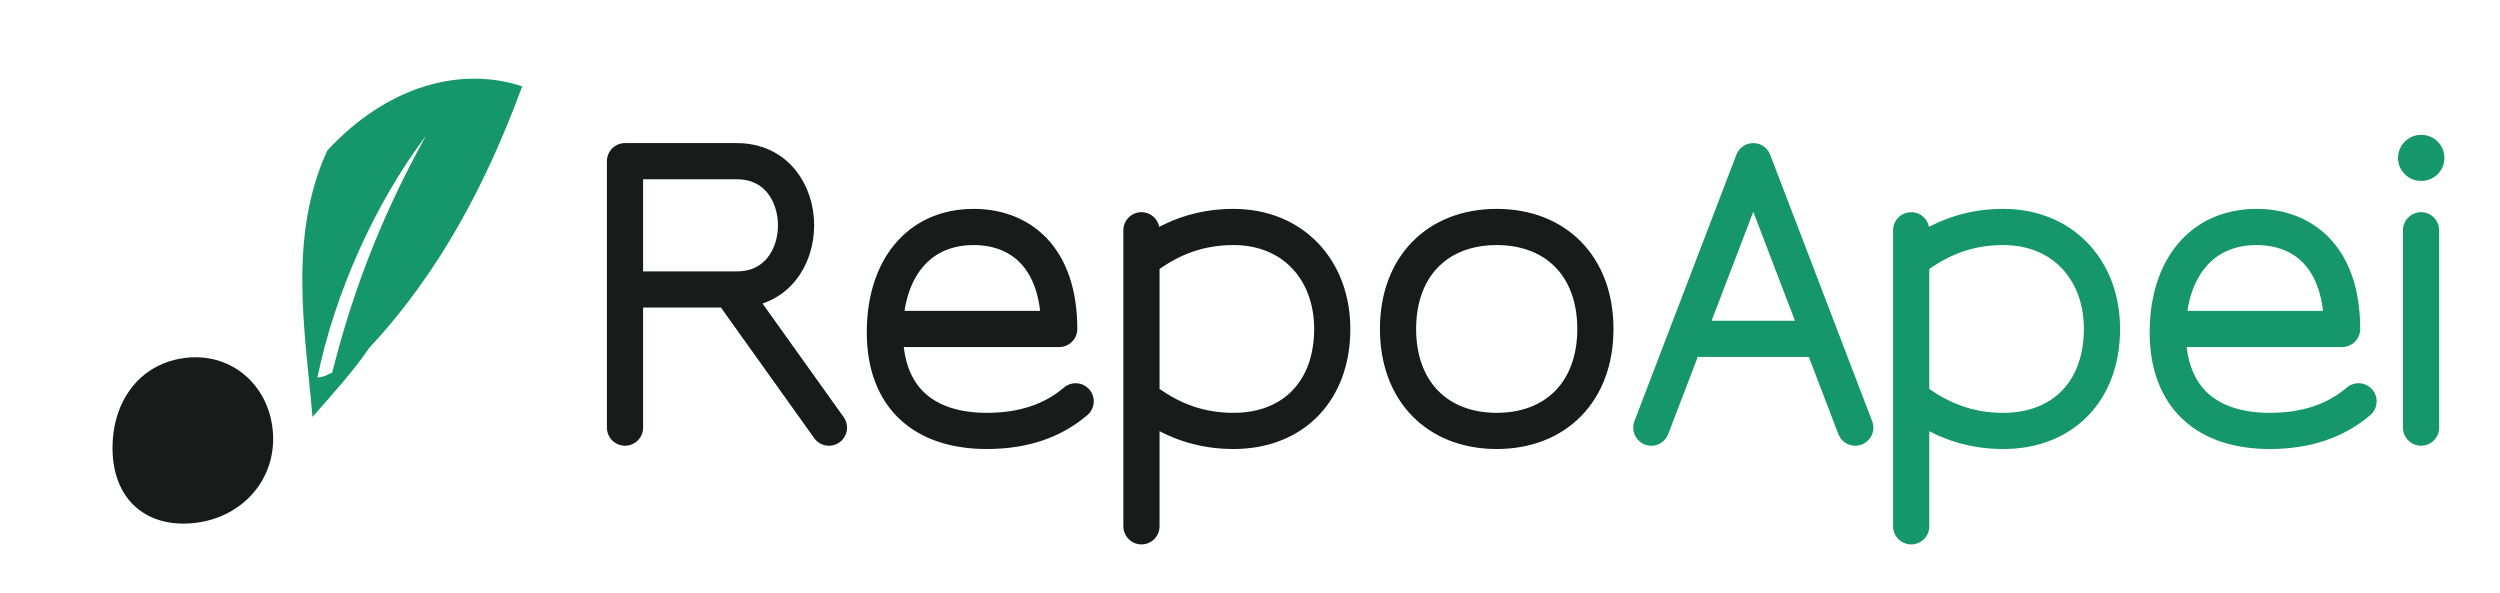
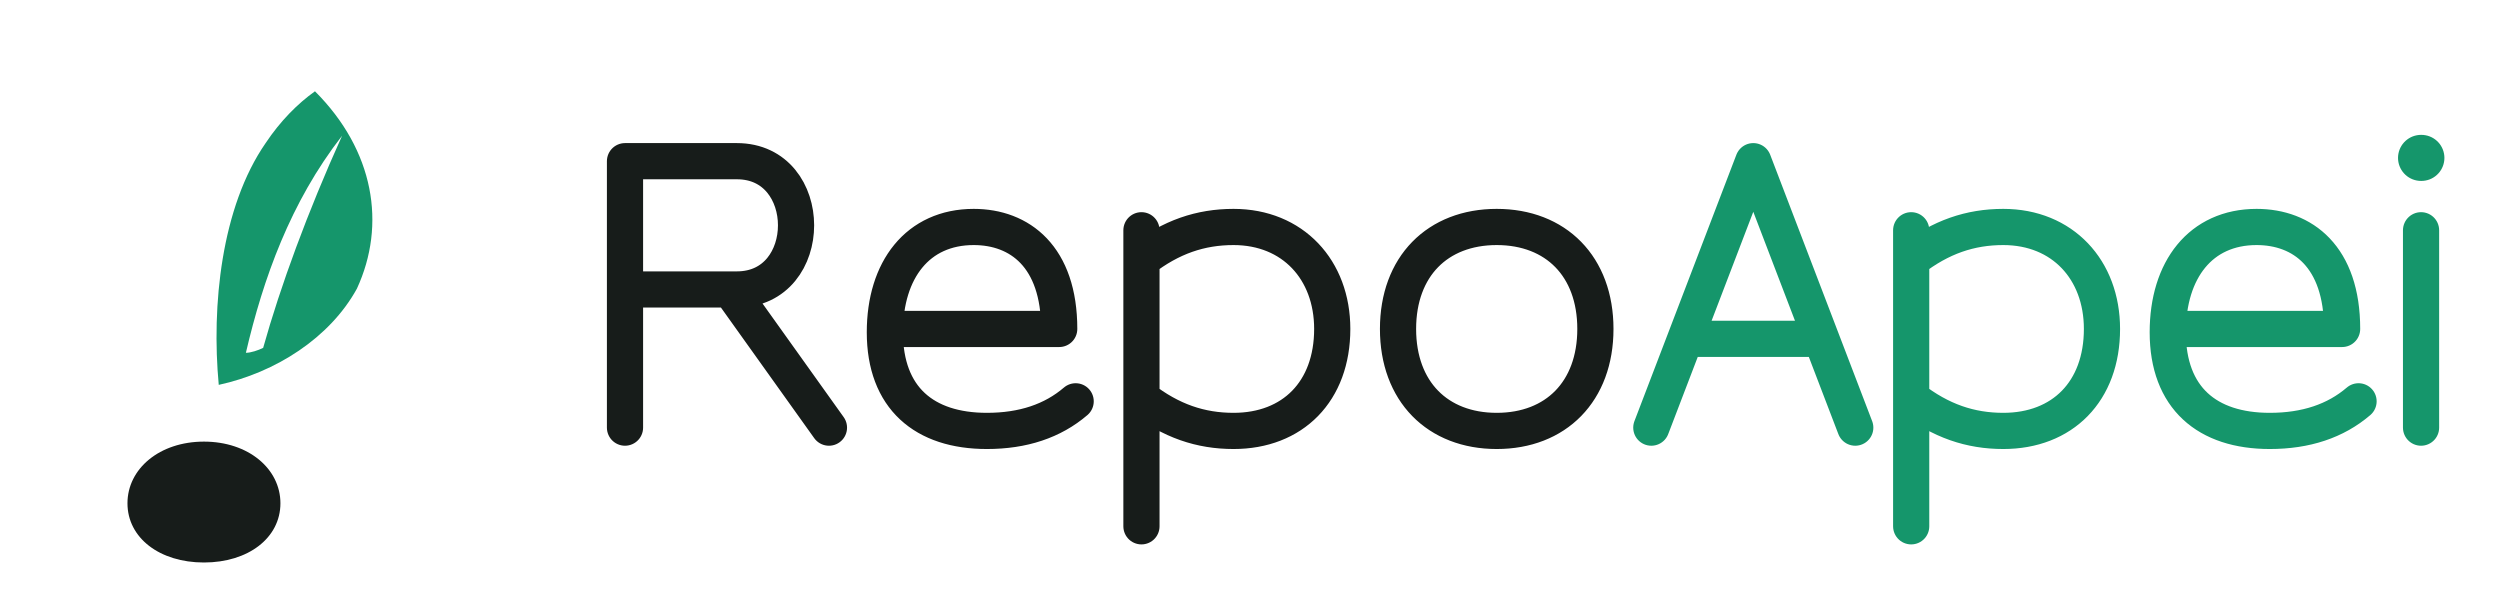
<svg xmlns="http://www.w3.org/2000/svg" viewBox="0 0 760 180" role="img">
  <g transform="translate(5 0) scale(.75)">
-     <path fill="#15966B" fill-rule="evenodd" d="M120 169C117 134 110 96 126 61C151 34 181 27 205 35C191 73 172 110 143 141C137 150 127 161 120 169ZM122 153C129 119 145 83 166 55C146 91 135 123 128 151C126 152 124 153 122 153Z" />
-     <path fill="#171C1A" d="M39 184C38 163 50 147 69 145C88 143 103 157 104 176C105 195 91 210 72 212C53 214 40 203 39 184Z" />
+     <path fill="#15966B" fill-rule="evenodd" d="M82 156C79 124 83 84 101 58C107 49 114 42 121 37C145 61 150 91 138 117C127 137 105 151 82 156ZM93 143C100 113 111 82 132 55C118 86 107 116 100 141C98 142 95 143 93 143Z" />
+     <path fill="#171C1A" d="M76 179C94 179 107 190 107 204C107 218 94 228 76 228C58 228 45 218 45 204C45 190 58 179 76 179Z" />
  </g>
  <g fill="none" stroke-linecap="round" stroke-linejoin="round" stroke-width="11">
    <path stroke="#171C1A" d="M190 130V49H224C248 49 248 88 224 88H190M222 88L252 130M270 100H322C322 78 310 69 296 69C279 69 269 82 269 101C269 121 281 131 300 131C311 131 320 128 327 122M347 160V70M347 79C356 72 365 69 375 69C393 69 405 82 405 100C405 119 393 131 375 131C365 131 356 128 347 121M425 100C425 81 437 69 455 69C473 69 485 81 485 100C485 119 473 131 455 131C437 131 425 119 425 100" />
    <path stroke="#15966B" d="M502 130L533 49L564 130M514 103H552M581 160V70M581 79C590 72 599 69 609 69C627 69 639 82 639 100C639 119 627 131 609 131C599 131 590 128 581 121M660 100H712C712 78 700 69 686 69C669 69 659 82 659 101C659 121 671 131 690 131C701 131 710 128 717 122M736 70V130" />
    <path stroke="#15966B" d="M736 48H736.1" stroke-width="14" />
  </g>
</svg>
